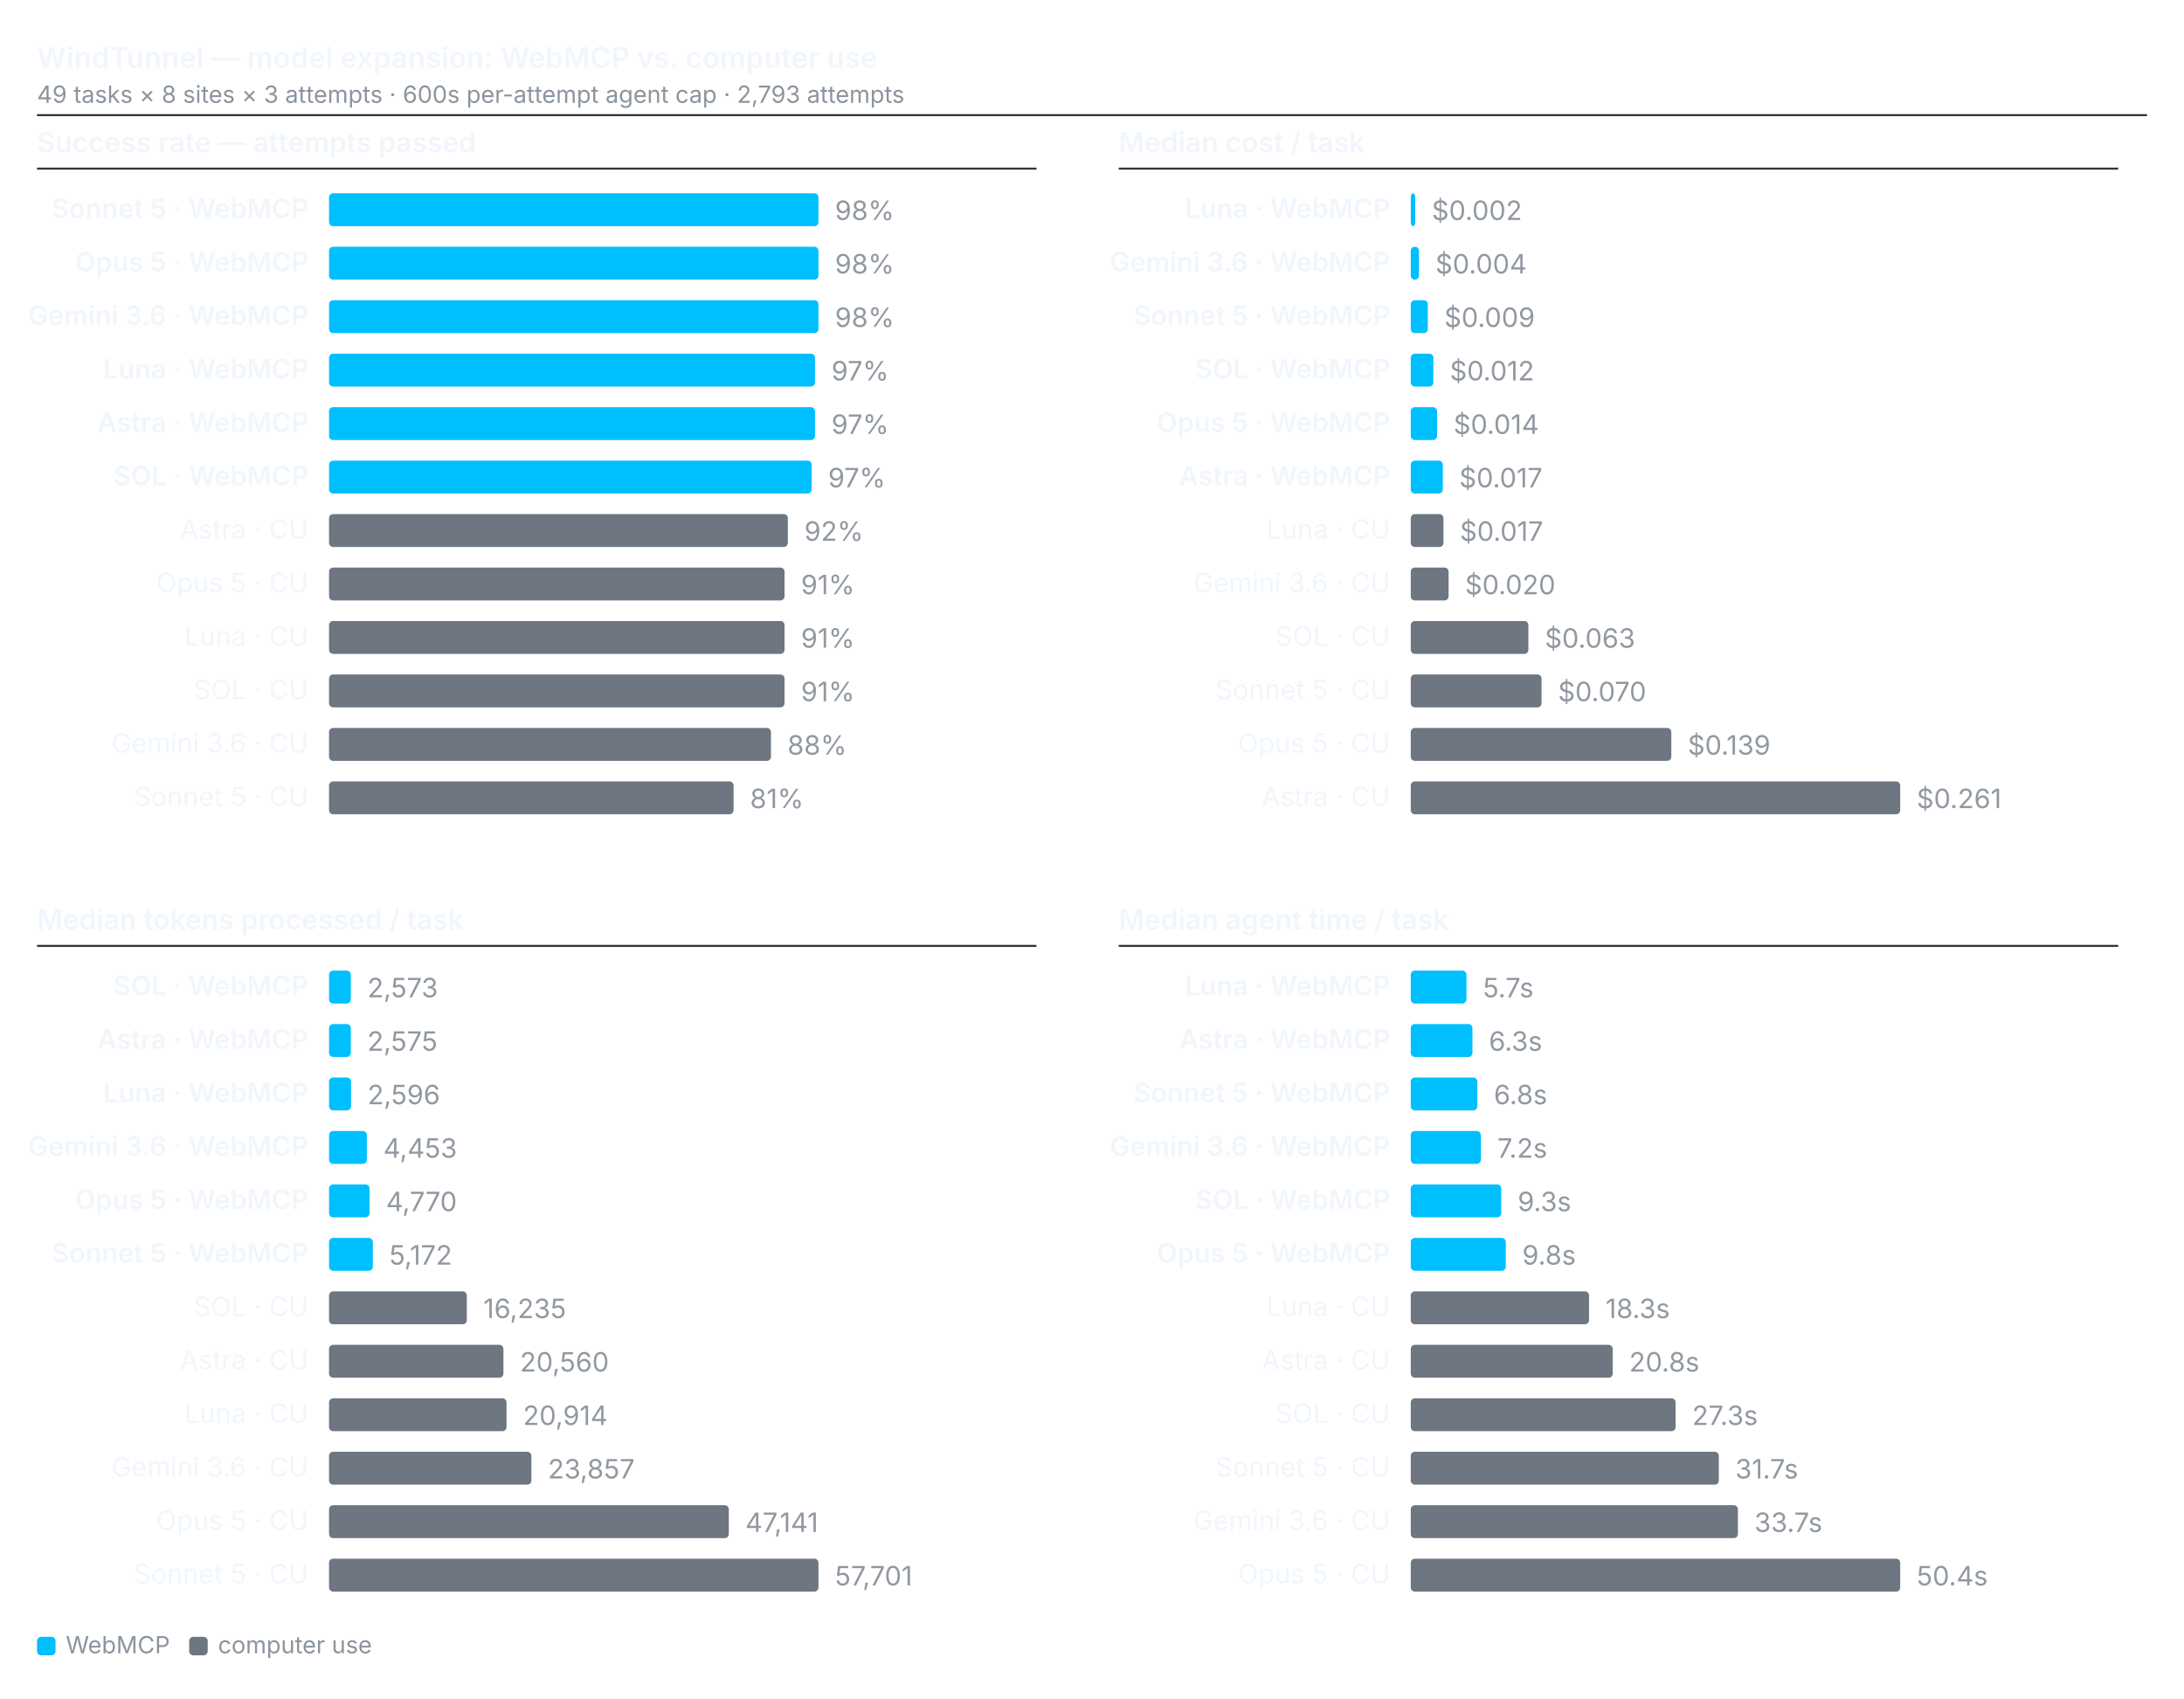
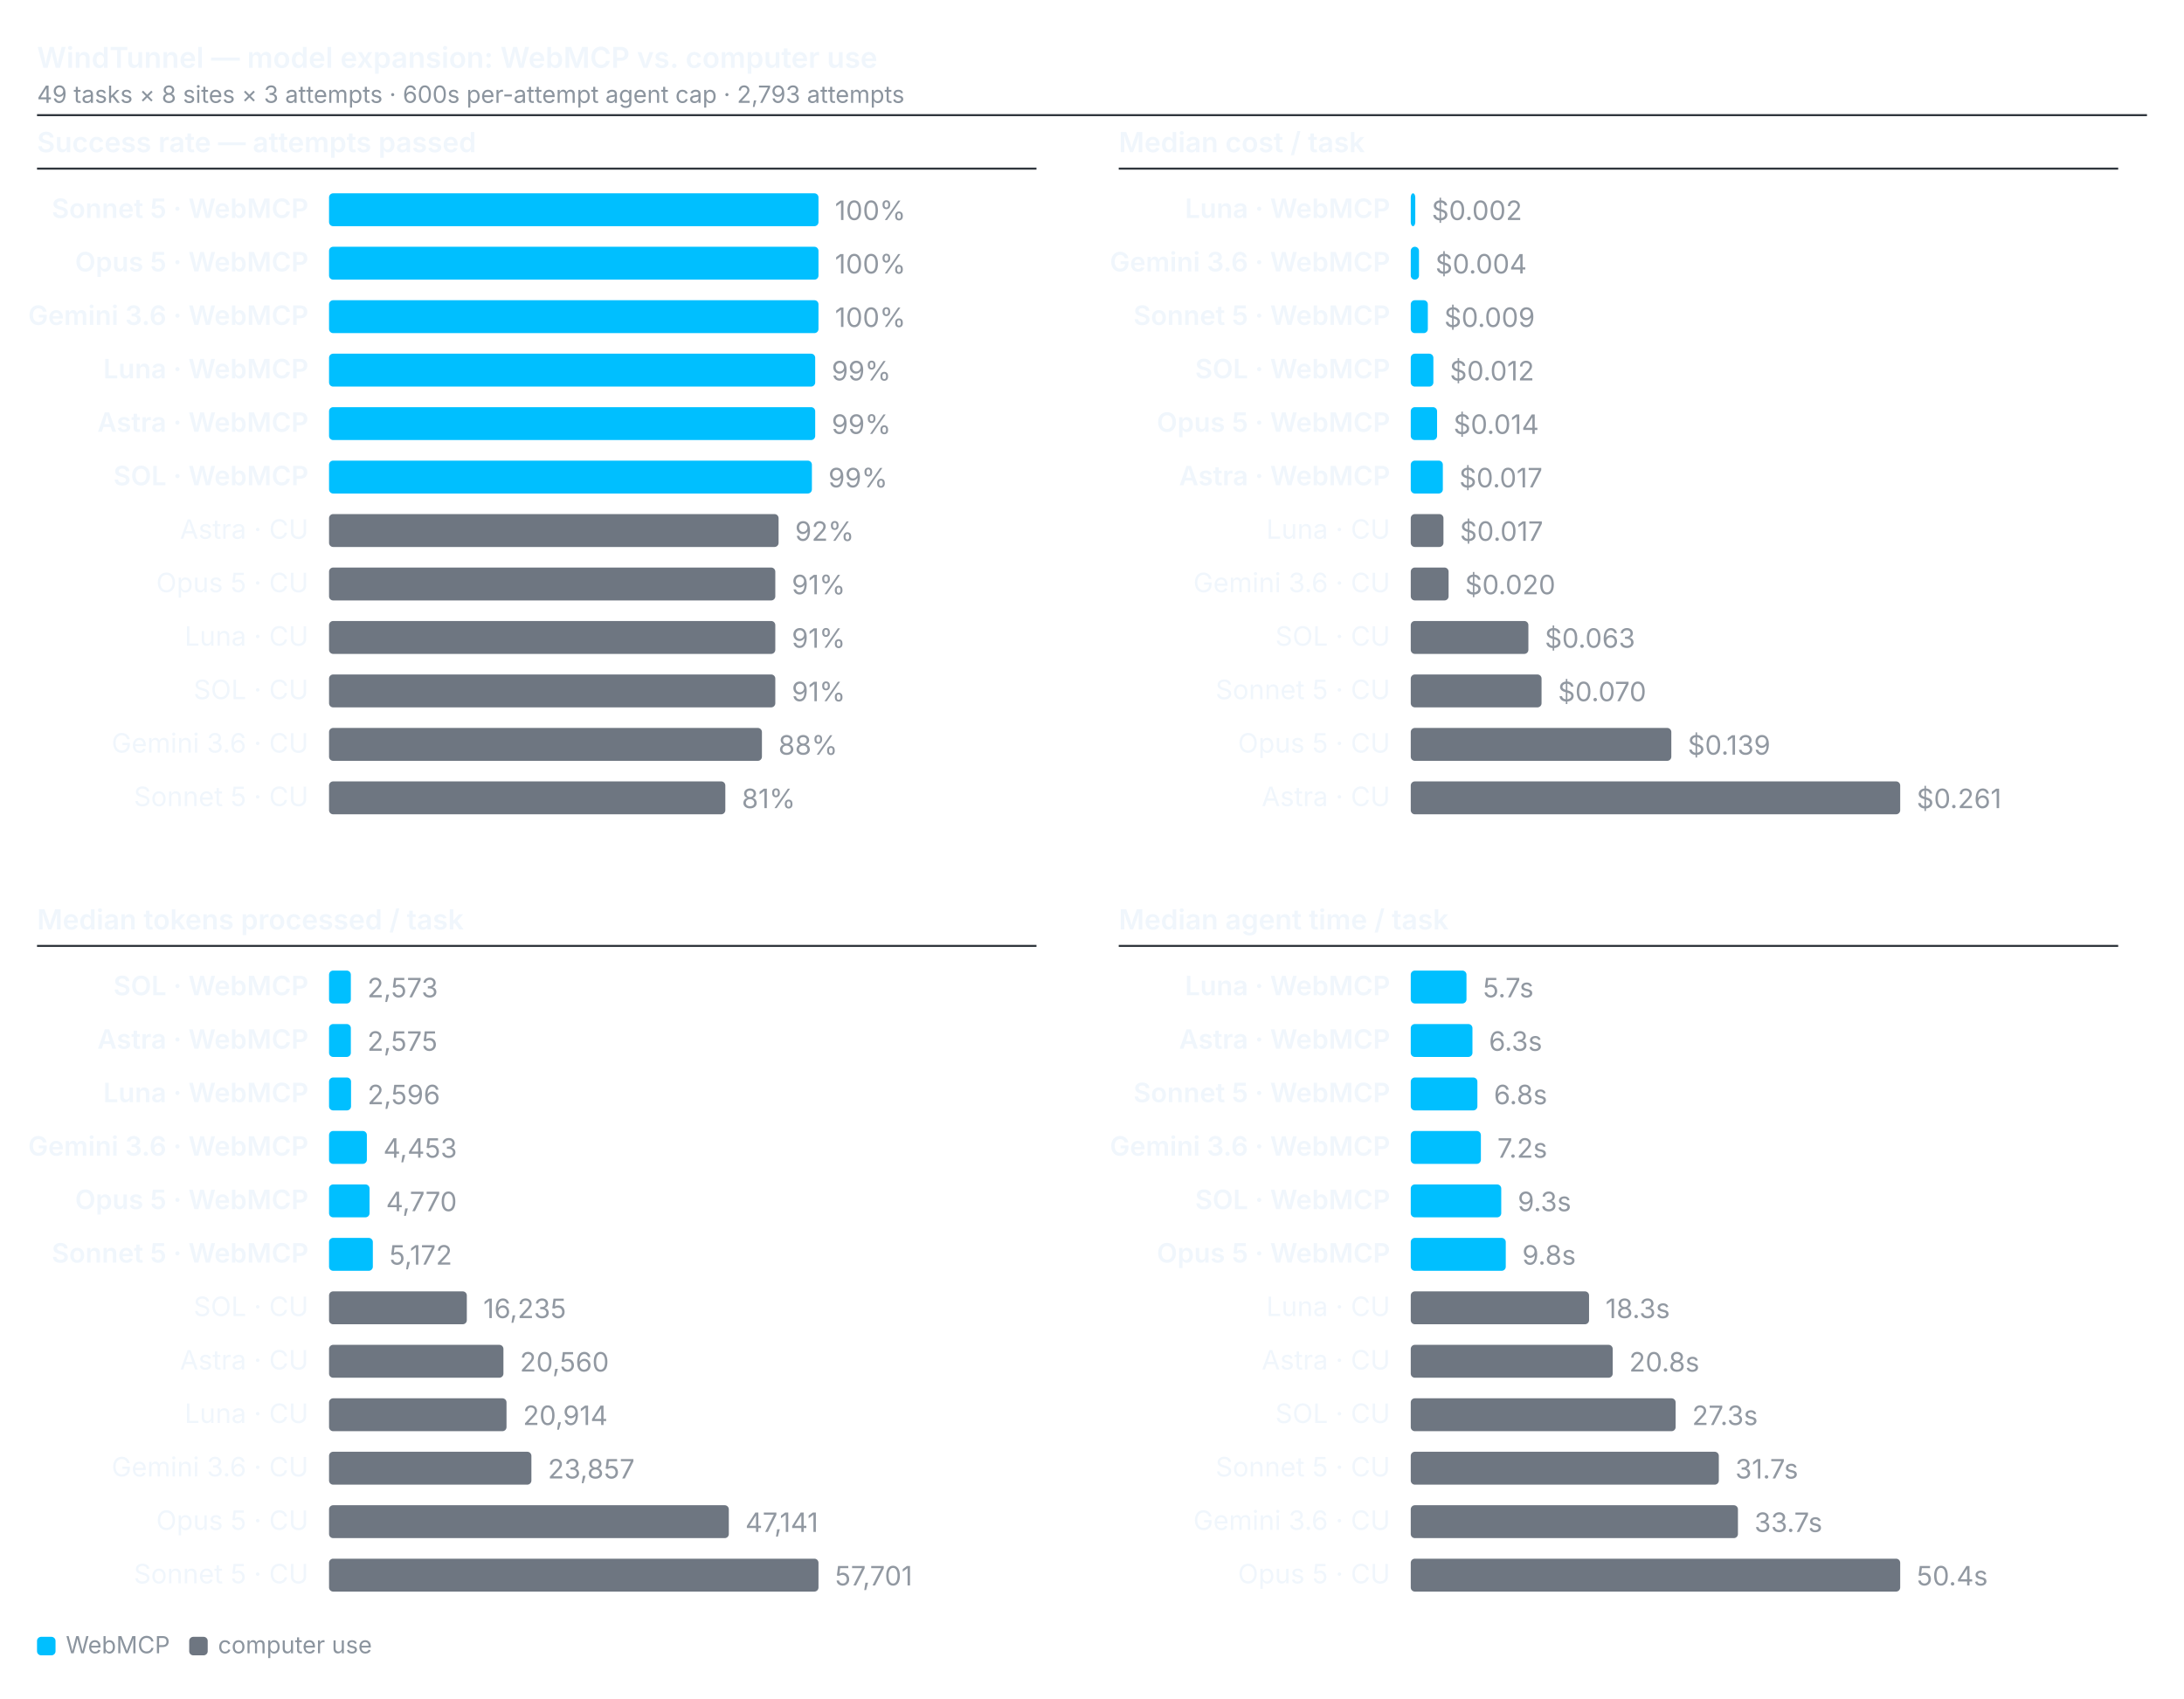
<svg xmlns="http://www.w3.org/2000/svg" viewBox="0 0 1062 826" width="1062" height="826" font-family="system-ui,-apple-system,sans-serif" font-size="13">
  <text x="18" y="33" font-size="14" font-weight="600" fill="#f0f6fc">WindTunnel — model expansion: WebMCP vs. computer use</text>
  <text x="18" y="50" font-size="11.5" fill="#8b949e">49 tasks × 8 sites × 3 attempts · 600s per-attempt agent cap · 2,793 attempts</text>
  <line x1="18" y1="56" x2="1044" y2="56" stroke="#30363d" stroke-width="1" />
  <text x="18" y="74" font-size="13.5" font-weight="600" fill="#f0f6fc">Success rate — attempts passed</text>
  <line x1="18" y1="82" x2="504" y2="82" stroke="#30363d" stroke-width="1" />
  <text x="150" y="106" text-anchor="end" font-weight="600" fill="#f0f6fc">Sonnet 5 · WebMCP</text>
  <rect x="160" y="94" width="238.0" height="16" rx="2" fill="#00bfff" />
-   <text x="406.0" y="107" fill="#9198a1" font-variant-numeric="tabular-nums">98%</text>
+   <text x="406.0" y="107" fill="#9198a1" font-variant-numeric="tabular-nums">100%</text>
  <text x="150" y="132" text-anchor="end" font-weight="600" fill="#f0f6fc">Opus 5 · WebMCP</text>
  <rect x="160" y="120" width="238.0" height="16" rx="2" fill="#00bfff" />
-   <text x="406.0" y="133" fill="#9198a1" font-variant-numeric="tabular-nums">98%</text>
+   <text x="406.0" y="133" fill="#9198a1" font-variant-numeric="tabular-nums">100%</text>
  <text x="150" y="158" text-anchor="end" font-weight="600" fill="#f0f6fc">Gemini 3.6 · WebMCP</text>
  <rect x="160" y="146" width="238.0" height="16" rx="2" fill="#00bfff" />
-   <text x="406.0" y="159" fill="#9198a1" font-variant-numeric="tabular-nums">98%</text>
+   <text x="406.0" y="159" fill="#9198a1" font-variant-numeric="tabular-nums">100%</text>
  <text x="150" y="184" text-anchor="end" font-weight="600" fill="#f0f6fc">Luna · WebMCP</text>
-   <rect x="160" y="172" width="236.3" height="16" rx="2" fill="#00bfff" />
-   <text x="404.3" y="185" fill="#9198a1" font-variant-numeric="tabular-nums">97%</text>
+   <rect x="160" y="172" width="236.4" height="16" rx="2" fill="#00bfff" />
+   <text x="404.4" y="185" fill="#9198a1" font-variant-numeric="tabular-nums">99%</text>
  <text x="150" y="210" text-anchor="end" font-weight="600" fill="#f0f6fc">Astra · WebMCP</text>
-   <rect x="160" y="198" width="236.3" height="16" rx="2" fill="#00bfff" />
-   <text x="404.3" y="211" fill="#9198a1" font-variant-numeric="tabular-nums">97%</text>
+   <rect x="160" y="198" width="236.4" height="16" rx="2" fill="#00bfff" />
+   <text x="404.4" y="211" fill="#9198a1" font-variant-numeric="tabular-nums">99%</text>
  <text x="150" y="236" text-anchor="end" font-weight="600" fill="#f0f6fc">SOL · WebMCP</text>
-   <rect x="160" y="224" width="234.7" height="16" rx="2" fill="#00bfff" />
-   <text x="402.7" y="237" fill="#9198a1" font-variant-numeric="tabular-nums">97%</text>
+   <rect x="160" y="224" width="234.8" height="16" rx="2" fill="#00bfff" />
+   <text x="402.8" y="237" fill="#9198a1" font-variant-numeric="tabular-nums">99%</text>
  <text x="150" y="262" text-anchor="end" font-weight="400" fill="#f0f6fc">Astra · CU</text>
-   <rect x="160" y="250" width="223.1" height="16" rx="2" fill="#6e7681" />
-   <text x="391.1" y="263" fill="#9198a1" font-variant-numeric="tabular-nums">92%</text>
+   <rect x="160" y="250" width="218.6" height="16" rx="2" fill="#6e7681" />
+   <text x="386.6" y="263" fill="#9198a1" font-variant-numeric="tabular-nums">92%</text>
  <text x="150" y="288" text-anchor="end" font-weight="400" fill="#f0f6fc">Opus 5 · CU</text>
-   <rect x="160" y="276" width="221.5" height="16" rx="2" fill="#6e7681" />
-   <text x="389.5" y="289" fill="#9198a1" font-variant-numeric="tabular-nums">91%</text>
+   <rect x="160" y="276" width="217.0" height="16" rx="2" fill="#6e7681" />
+   <text x="385.0" y="289" fill="#9198a1" font-variant-numeric="tabular-nums">91%</text>
  <text x="150" y="314" text-anchor="end" font-weight="400" fill="#f0f6fc">Luna · CU</text>
-   <rect x="160" y="302" width="221.5" height="16" rx="2" fill="#6e7681" />
-   <text x="389.5" y="315" fill="#9198a1" font-variant-numeric="tabular-nums">91%</text>
+   <rect x="160" y="302" width="217.0" height="16" rx="2" fill="#6e7681" />
+   <text x="385.0" y="315" fill="#9198a1" font-variant-numeric="tabular-nums">91%</text>
  <text x="150" y="340" text-anchor="end" font-weight="400" fill="#f0f6fc">SOL · CU</text>
-   <rect x="160" y="328" width="221.5" height="16" rx="2" fill="#6e7681" />
-   <text x="389.5" y="341" fill="#9198a1" font-variant-numeric="tabular-nums">91%</text>
+   <rect x="160" y="328" width="217.0" height="16" rx="2" fill="#6e7681" />
+   <text x="385.0" y="341" fill="#9198a1" font-variant-numeric="tabular-nums">91%</text>
  <text x="150" y="366" text-anchor="end" font-weight="400" fill="#f0f6fc">Gemini 3.6 · CU</text>
-   <rect x="160" y="354" width="214.9" height="16" rx="2" fill="#6e7681" />
-   <text x="382.9" y="367" fill="#9198a1" font-variant-numeric="tabular-nums">88%</text>
+   <rect x="160" y="354" width="210.5" height="16" rx="2" fill="#6e7681" />
+   <text x="378.5" y="367" fill="#9198a1" font-variant-numeric="tabular-nums">88%</text>
  <text x="150" y="392" text-anchor="end" font-weight="400" fill="#f0f6fc">Sonnet 5 · CU</text>
-   <rect x="160" y="380" width="196.7" height="16" rx="2" fill="#6e7681" />
-   <text x="364.7" y="393" fill="#9198a1" font-variant-numeric="tabular-nums">81%</text>
+   <rect x="160" y="380" width="192.7" height="16" rx="2" fill="#6e7681" />
+   <text x="360.7" y="393" fill="#9198a1" font-variant-numeric="tabular-nums">81%</text>
  <text x="544" y="74" font-size="13.5" font-weight="600" fill="#f0f6fc">Median cost / task</text>
  <line x1="544" y1="82" x2="1030" y2="82" stroke="#30363d" stroke-width="1" />
  <text x="676" y="106" text-anchor="end" font-weight="600" fill="#f0f6fc">Luna · WebMCP</text>
  <rect x="686" y="94" width="2.2" height="16" rx="2" fill="#00bfff" />
  <text x="696.2" y="107" fill="#9198a1" font-variant-numeric="tabular-nums">$0.002</text>
  <text x="676" y="132" text-anchor="end" font-weight="600" fill="#f0f6fc">Gemini 3.6 · WebMCP</text>
  <rect x="686" y="120" width="4.0" height="16" rx="2" fill="#00bfff" />
  <text x="698.0" y="133" fill="#9198a1" font-variant-numeric="tabular-nums">$0.004</text>
  <text x="676" y="158" text-anchor="end" font-weight="600" fill="#f0f6fc">Sonnet 5 · WebMCP</text>
  <rect x="686" y="146" width="8.3" height="16" rx="2" fill="#00bfff" />
  <text x="702.3" y="159" fill="#9198a1" font-variant-numeric="tabular-nums">$0.009</text>
  <text x="676" y="184" text-anchor="end" font-weight="600" fill="#f0f6fc">SOL · WebMCP</text>
  <rect x="686" y="172" width="11.0" height="16" rx="2" fill="#00bfff" />
  <text x="705.0" y="185" fill="#9198a1" font-variant-numeric="tabular-nums">$0.012</text>
  <text x="676" y="210" text-anchor="end" font-weight="600" fill="#f0f6fc">Opus 5 · WebMCP</text>
  <rect x="686" y="198" width="12.8" height="16" rx="2" fill="#00bfff" />
  <text x="706.8" y="211" fill="#9198a1" font-variant-numeric="tabular-nums">$0.014</text>
  <text x="676" y="236" text-anchor="end" font-weight="600" fill="#f0f6fc">Astra · WebMCP</text>
  <rect x="686" y="224" width="15.6" height="16" rx="2" fill="#00bfff" />
  <text x="709.6" y="237" fill="#9198a1" font-variant-numeric="tabular-nums">$0.017</text>
  <text x="676" y="262" text-anchor="end" font-weight="400" fill="#f0f6fc">Luna · CU</text>
  <rect x="686" y="250" width="15.9" height="16" rx="2" fill="#6e7681" />
  <text x="709.9" y="263" fill="#9198a1" font-variant-numeric="tabular-nums">$0.017</text>
  <text x="676" y="288" text-anchor="end" font-weight="400" fill="#f0f6fc">Gemini 3.6 · CU</text>
  <rect x="686" y="276" width="18.4" height="16" rx="2" fill="#6e7681" />
  <text x="712.4" y="289" fill="#9198a1" font-variant-numeric="tabular-nums">$0.020</text>
  <text x="676" y="314" text-anchor="end" font-weight="400" fill="#f0f6fc">SOL · CU</text>
  <rect x="686" y="302" width="57.2" height="16" rx="2" fill="#6e7681" />
  <text x="751.2" y="315" fill="#9198a1" font-variant-numeric="tabular-nums">$0.063</text>
  <text x="676" y="340" text-anchor="end" font-weight="400" fill="#f0f6fc">Sonnet 5 · CU</text>
  <rect x="686" y="328" width="63.6" height="16" rx="2" fill="#6e7681" />
  <text x="757.6" y="341" fill="#9198a1" font-variant-numeric="tabular-nums">$0.070</text>
  <text x="676" y="366" text-anchor="end" font-weight="400" fill="#f0f6fc">Opus 5 · CU</text>
  <rect x="686" y="354" width="126.7" height="16" rx="2" fill="#6e7681" />
  <text x="820.7" y="367" fill="#9198a1" font-variant-numeric="tabular-nums">$0.139</text>
  <text x="676" y="392" text-anchor="end" font-weight="400" fill="#f0f6fc">Astra · CU</text>
  <rect x="686" y="380" width="238.0" height="16" rx="2" fill="#6e7681" />
  <text x="932.0" y="393" fill="#9198a1" font-variant-numeric="tabular-nums">$0.261</text>
  <text x="18" y="452" font-size="13.5" font-weight="600" fill="#f0f6fc">Median tokens processed / task</text>
  <line x1="18" y1="460" x2="504" y2="460" stroke="#30363d" stroke-width="1" />
  <text x="150" y="484" text-anchor="end" font-weight="600" fill="#f0f6fc">SOL · WebMCP</text>
  <rect x="160" y="472" width="10.6" height="16" rx="2" fill="#00bfff" />
  <text x="178.6" y="485" fill="#9198a1" font-variant-numeric="tabular-nums">2,573</text>
  <text x="150" y="510" text-anchor="end" font-weight="600" fill="#f0f6fc">Astra · WebMCP</text>
  <rect x="160" y="498" width="10.6" height="16" rx="2" fill="#00bfff" />
  <text x="178.6" y="511" fill="#9198a1" font-variant-numeric="tabular-nums">2,575</text>
  <text x="150" y="536" text-anchor="end" font-weight="600" fill="#f0f6fc">Luna · WebMCP</text>
  <rect x="160" y="524" width="10.7" height="16" rx="2" fill="#00bfff" />
  <text x="178.7" y="537" fill="#9198a1" font-variant-numeric="tabular-nums">2,596</text>
  <text x="150" y="562" text-anchor="end" font-weight="600" fill="#f0f6fc">Gemini 3.6 · WebMCP</text>
  <rect x="160" y="550" width="18.4" height="16" rx="2" fill="#00bfff" />
  <text x="186.4" y="563" fill="#9198a1" font-variant-numeric="tabular-nums">4,453</text>
  <text x="150" y="588" text-anchor="end" font-weight="600" fill="#f0f6fc">Opus 5 · WebMCP</text>
  <rect x="160" y="576" width="19.7" height="16" rx="2" fill="#00bfff" />
  <text x="187.7" y="589" fill="#9198a1" font-variant-numeric="tabular-nums">4,770</text>
  <text x="150" y="614" text-anchor="end" font-weight="600" fill="#f0f6fc">Sonnet 5 · WebMCP</text>
  <rect x="160" y="602" width="21.3" height="16" rx="2" fill="#00bfff" />
  <text x="189.3" y="615" fill="#9198a1" font-variant-numeric="tabular-nums">5,172</text>
  <text x="150" y="640" text-anchor="end" font-weight="400" fill="#f0f6fc">SOL · CU</text>
  <rect x="160" y="628" width="67.0" height="16" rx="2" fill="#6e7681" />
  <text x="235.0" y="641" fill="#9198a1" font-variant-numeric="tabular-nums">16,235</text>
  <text x="150" y="666" text-anchor="end" font-weight="400" fill="#f0f6fc">Astra · CU</text>
  <rect x="160" y="654" width="84.8" height="16" rx="2" fill="#6e7681" />
  <text x="252.8" y="667" fill="#9198a1" font-variant-numeric="tabular-nums">20,560</text>
  <text x="150" y="692" text-anchor="end" font-weight="400" fill="#f0f6fc">Luna · CU</text>
  <rect x="160" y="680" width="86.3" height="16" rx="2" fill="#6e7681" />
  <text x="254.3" y="693" fill="#9198a1" font-variant-numeric="tabular-nums">20,914</text>
  <text x="150" y="718" text-anchor="end" font-weight="400" fill="#f0f6fc">Gemini 3.6 · CU</text>
  <rect x="160" y="706" width="98.4" height="16" rx="2" fill="#6e7681" />
  <text x="266.4" y="719" fill="#9198a1" font-variant-numeric="tabular-nums">23,857</text>
  <text x="150" y="744" text-anchor="end" font-weight="400" fill="#f0f6fc">Opus 5 · CU</text>
  <rect x="160" y="732" width="194.4" height="16" rx="2" fill="#6e7681" />
  <text x="362.4" y="745" fill="#9198a1" font-variant-numeric="tabular-nums">47,141</text>
  <text x="150" y="770" text-anchor="end" font-weight="400" fill="#f0f6fc">Sonnet 5 · CU</text>
  <rect x="160" y="758" width="238.0" height="16" rx="2" fill="#6e7681" />
  <text x="406.0" y="771" fill="#9198a1" font-variant-numeric="tabular-nums">57,701</text>
  <text x="544" y="452" font-size="13.5" font-weight="600" fill="#f0f6fc">Median agent time / task</text>
  <line x1="544" y1="460" x2="1030" y2="460" stroke="#30363d" stroke-width="1" />
  <text x="676" y="484" text-anchor="end" font-weight="600" fill="#f0f6fc">Luna · WebMCP</text>
  <rect x="686" y="472" width="27.1" height="16" rx="2" fill="#00bfff" />
  <text x="721.1" y="485" fill="#9198a1" font-variant-numeric="tabular-nums">5.7s</text>
  <text x="676" y="510" text-anchor="end" font-weight="600" fill="#f0f6fc">Astra · WebMCP</text>
  <rect x="686" y="498" width="30.0" height="16" rx="2" fill="#00bfff" />
  <text x="724.0" y="511" fill="#9198a1" font-variant-numeric="tabular-nums">6.3s</text>
  <text x="676" y="536" text-anchor="end" font-weight="600" fill="#f0f6fc">Sonnet 5 · WebMCP</text>
  <rect x="686" y="524" width="32.4" height="16" rx="2" fill="#00bfff" />
  <text x="726.4" y="537" fill="#9198a1" font-variant-numeric="tabular-nums">6.8s</text>
  <text x="676" y="562" text-anchor="end" font-weight="600" fill="#f0f6fc">Gemini 3.6 · WebMCP</text>
  <rect x="686" y="550" width="34.1" height="16" rx="2" fill="#00bfff" />
  <text x="728.1" y="563" fill="#9198a1" font-variant-numeric="tabular-nums">7.2s</text>
  <text x="676" y="588" text-anchor="end" font-weight="600" fill="#f0f6fc">SOL · WebMCP</text>
  <rect x="686" y="576" width="44.0" height="16" rx="2" fill="#00bfff" />
  <text x="738.0" y="589" fill="#9198a1" font-variant-numeric="tabular-nums">9.3s</text>
  <text x="676" y="614" text-anchor="end" font-weight="600" fill="#f0f6fc">Opus 5 · WebMCP</text>
  <rect x="686" y="602" width="46.2" height="16" rx="2" fill="#00bfff" />
  <text x="740.2" y="615" fill="#9198a1" font-variant-numeric="tabular-nums">9.8s</text>
  <text x="676" y="640" text-anchor="end" font-weight="400" fill="#f0f6fc">Luna · CU</text>
  <rect x="686" y="628" width="86.7" height="16" rx="2" fill="#6e7681" />
  <text x="780.7" y="641" fill="#9198a1" font-variant-numeric="tabular-nums">18.3s</text>
  <text x="676" y="666" text-anchor="end" font-weight="400" fill="#f0f6fc">Astra · CU</text>
  <rect x="686" y="654" width="98.2" height="16" rx="2" fill="#6e7681" />
  <text x="792.2" y="667" fill="#9198a1" font-variant-numeric="tabular-nums">20.8s</text>
  <text x="676" y="692" text-anchor="end" font-weight="400" fill="#f0f6fc">SOL · CU</text>
  <rect x="686" y="680" width="128.8" height="16" rx="2" fill="#6e7681" />
  <text x="822.8" y="693" fill="#9198a1" font-variant-numeric="tabular-nums">27.3s</text>
  <text x="676" y="718" text-anchor="end" font-weight="400" fill="#f0f6fc">Sonnet 5 · CU</text>
  <rect x="686" y="706" width="149.8" height="16" rx="2" fill="#6e7681" />
  <text x="843.8" y="719" fill="#9198a1" font-variant-numeric="tabular-nums">31.7s</text>
  <text x="676" y="744" text-anchor="end" font-weight="400" fill="#f0f6fc">Gemini 3.6 · CU</text>
  <rect x="686" y="732" width="159.1" height="16" rx="2" fill="#6e7681" />
  <text x="853.1" y="745" fill="#9198a1" font-variant-numeric="tabular-nums">33.7s</text>
  <text x="676" y="770" text-anchor="end" font-weight="400" fill="#f0f6fc">Opus 5 · CU</text>
  <rect x="686" y="758" width="238.0" height="16" rx="2" fill="#6e7681" />
  <text x="932.0" y="771" fill="#9198a1" font-variant-numeric="tabular-nums">50.4s</text>
  <rect x="18" y="796" width="9" height="9" rx="2" fill="#00bfff" />
  <text x="32" y="804" font-size="11.5" fill="#8b949e">WebMCP</text>
  <rect x="92" y="796" width="9" height="9" rx="2" fill="#6e7681" />
  <text x="106" y="804" font-size="11.5" fill="#8b949e">computer use</text>
</svg>
